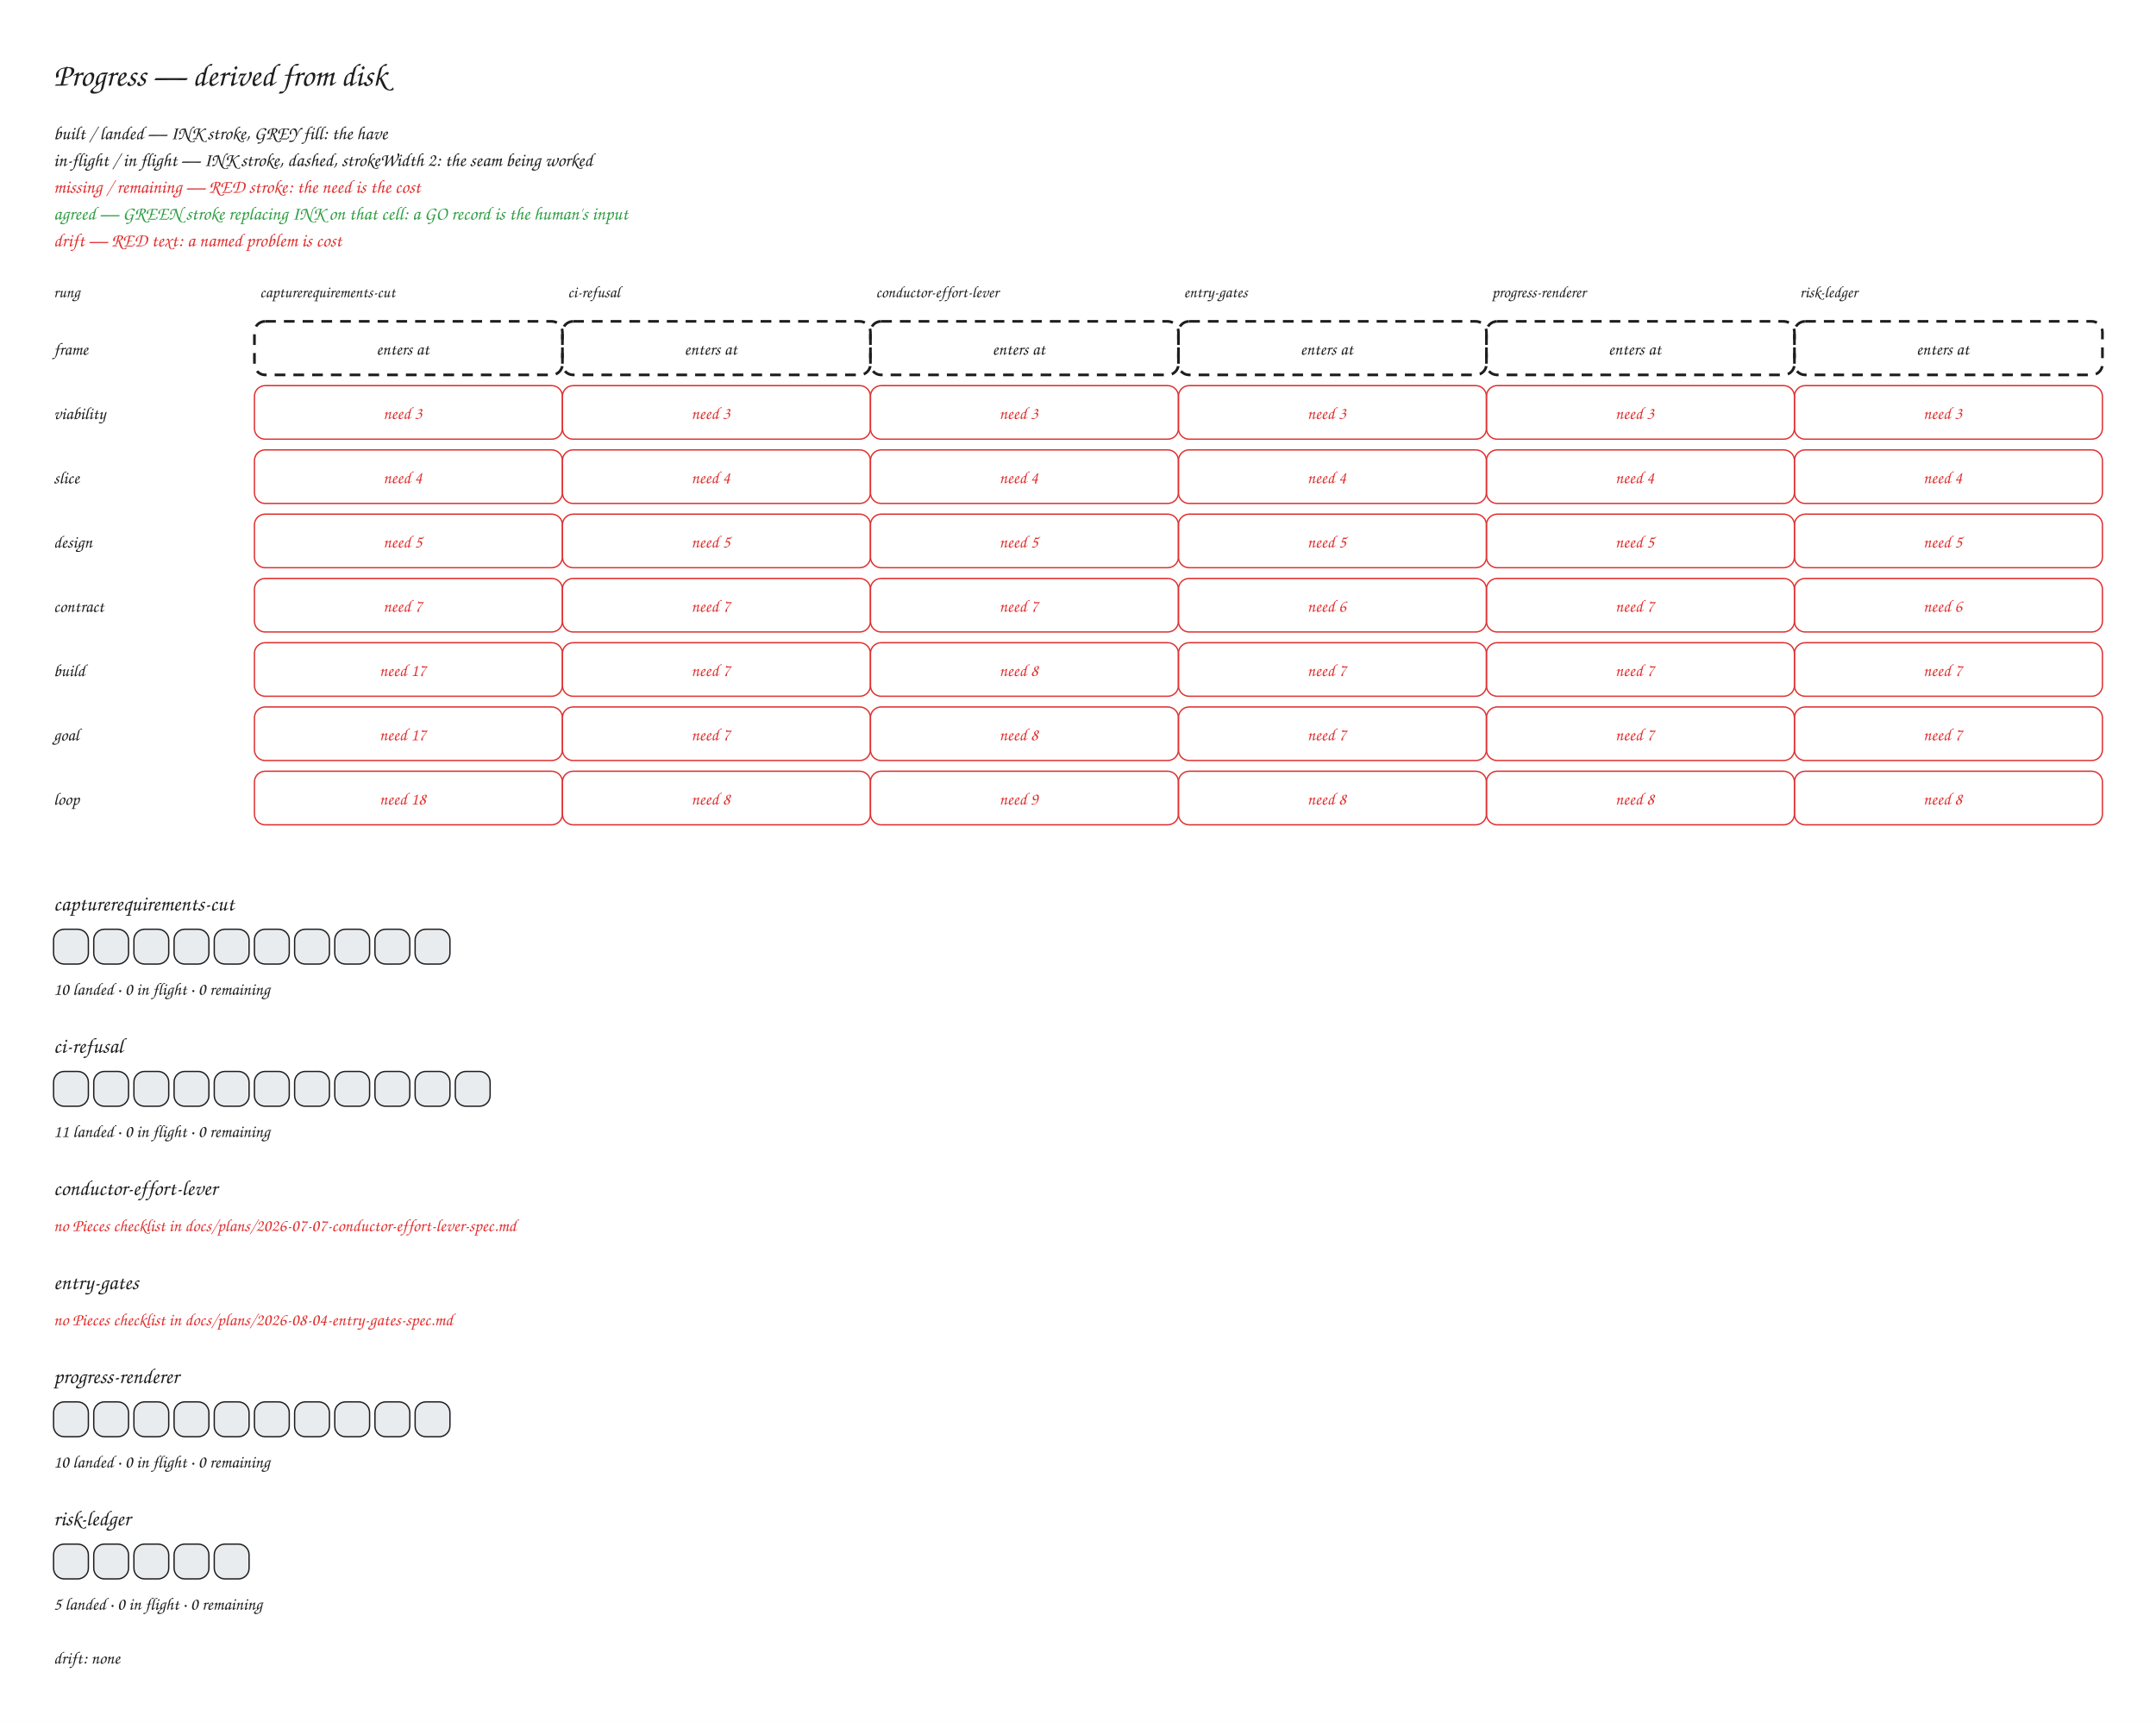
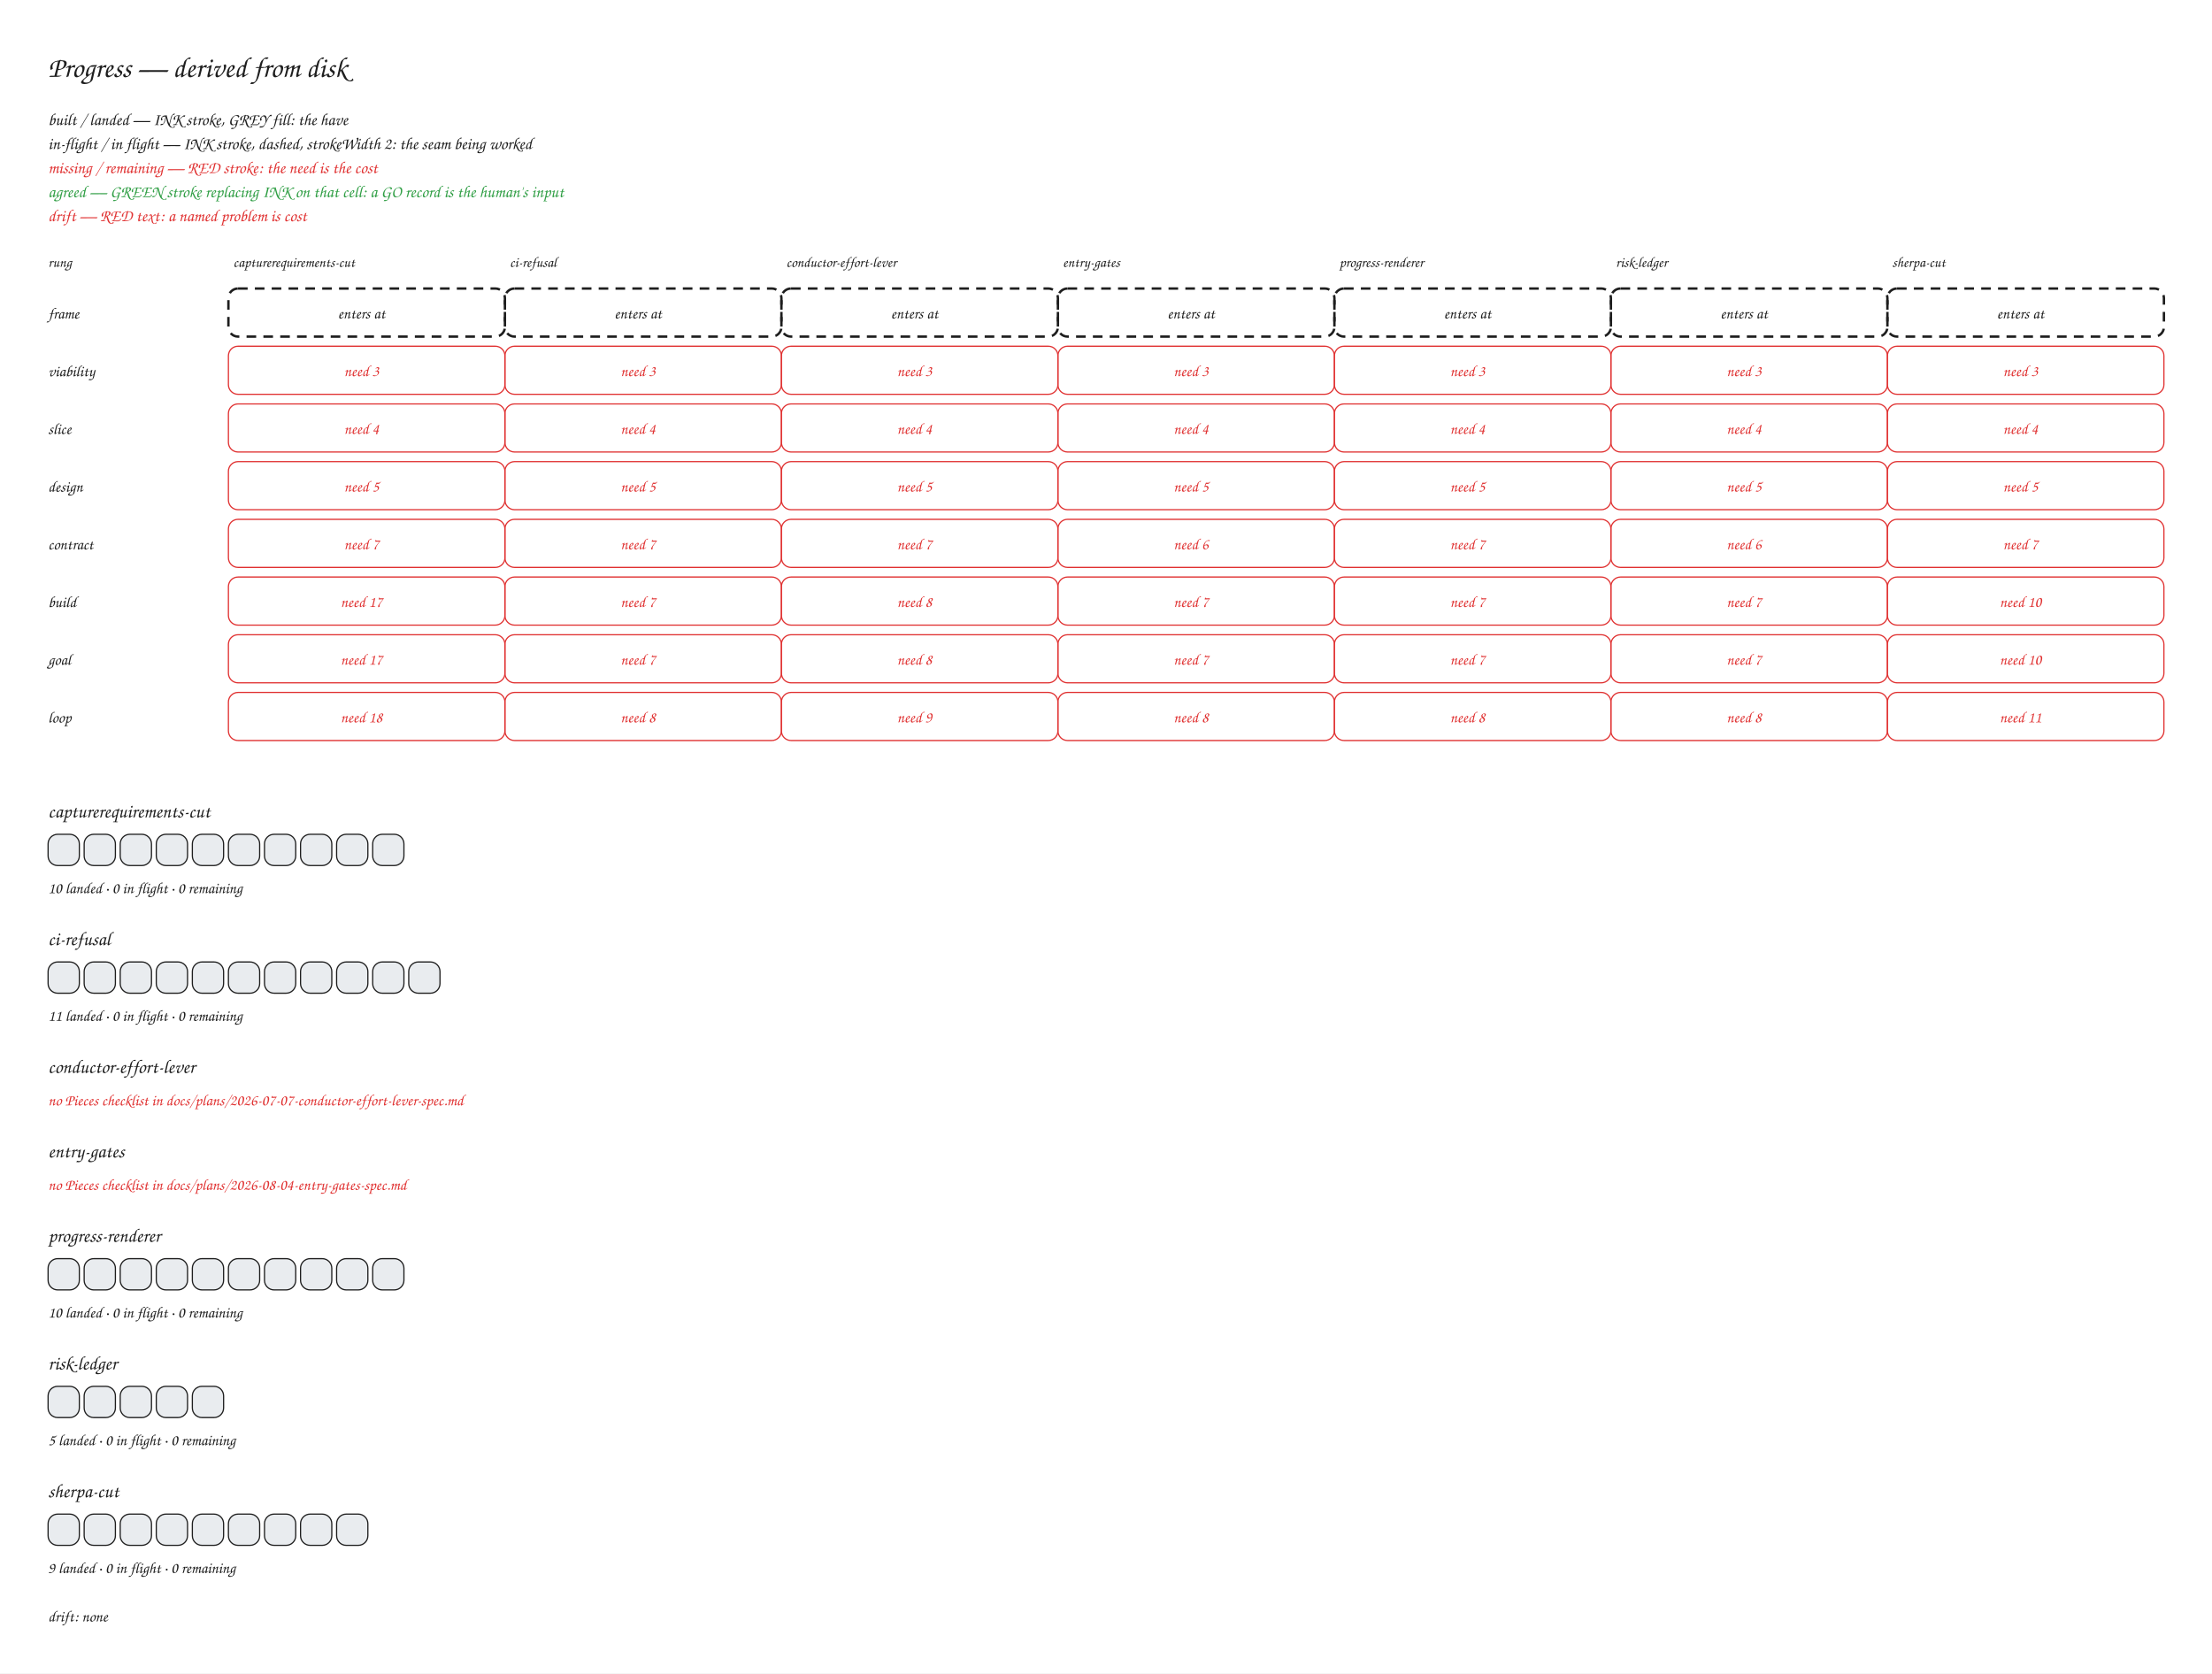
- <svg xmlns="http://www.w3.org/2000/svg" width="1610" height="1286" viewBox="260 40 1610 1286">
-   <rect x="260" y="40" width="1610" height="1286" fill="#ffffff" />
+ <svg xmlns="http://www.w3.org/2000/svg" width="1840" height="1392" viewBox="260 40 1840 1392">
+   <rect x="260" y="40" width="1840" height="1392" fill="#ffffff" />
  <text x="300.0" y="104.0" font-family="'Segoe Print','Bradley Hand','Chalkboard SE','Comic Sans MS',cursive" font-size="24" fill="#1e1e1e" text-anchor="start" xml:space="preserve">
    <tspan x="300.0" dy="0.0">Progress — derived from disk</tspan>
  </text>
  <text x="300.0" y="144.0" font-family="'Segoe Print','Bradley Hand','Chalkboard SE','Comic Sans MS',cursive" font-size="14" fill="#1e1e1e" text-anchor="start" xml:space="preserve">
    <tspan x="300.0" dy="0.0">built / landed — INK stroke, GREY fill: the have</tspan>
  </text>
  <text x="300.0" y="164.0" font-family="'Segoe Print','Bradley Hand','Chalkboard SE','Comic Sans MS',cursive" font-size="14" fill="#1e1e1e" text-anchor="start" xml:space="preserve">
    <tspan x="300.0" dy="0.0">in-flight / in flight — INK stroke, dashed, strokeWidth 2: the seam being worked</tspan>
  </text>
  <text x="300.0" y="184.0" font-family="'Segoe Print','Bradley Hand','Chalkboard SE','Comic Sans MS',cursive" font-size="14" fill="#e03131" text-anchor="start" xml:space="preserve">
    <tspan x="300.0" dy="0.0">missing / remaining — RED stroke: the need is the cost</tspan>
  </text>
  <text x="300.0" y="204.0" font-family="'Segoe Print','Bradley Hand','Chalkboard SE','Comic Sans MS',cursive" font-size="14" fill="#2f9e44" text-anchor="start" xml:space="preserve">
    <tspan x="300.0" dy="0.0">agreed — GREEN stroke replacing INK on that cell: a GO record is the human's input</tspan>
  </text>
  <text x="300.0" y="224.0" font-family="'Segoe Print','Bradley Hand','Chalkboard SE','Comic Sans MS',cursive" font-size="14" fill="#e03131" text-anchor="start" xml:space="preserve">
    <tspan x="300.0" dy="0.0">drift — RED text: a named problem is cost</tspan>
  </text>
  <text x="300.0" y="262.0" font-family="'Segoe Print','Bradley Hand','Chalkboard SE','Comic Sans MS',cursive" font-size="12" fill="#1e1e1e" text-anchor="start" xml:space="preserve">
    <tspan x="300.0" dy="0.0">rung</tspan>
  </text>
  <text x="454.0" y="262.0" font-family="'Segoe Print','Bradley Hand','Chalkboard SE','Comic Sans MS',cursive" font-size="12" fill="#1e1e1e" text-anchor="start" xml:space="preserve">
    <tspan x="454.0" dy="0.0">capturerequirements-cut</tspan>
  </text>
  <text x="684.0" y="262.0" font-family="'Segoe Print','Bradley Hand','Chalkboard SE','Comic Sans MS',cursive" font-size="12" fill="#1e1e1e" text-anchor="start" xml:space="preserve">
    <tspan x="684.0" dy="0.0">ci-refusal</tspan>
  </text>
  <text x="914.0" y="262.0" font-family="'Segoe Print','Bradley Hand','Chalkboard SE','Comic Sans MS',cursive" font-size="12" fill="#1e1e1e" text-anchor="start" xml:space="preserve">
    <tspan x="914.0" dy="0.0">conductor-effort-lever</tspan>
  </text>
  <text x="1144.0" y="262.0" font-family="'Segoe Print','Bradley Hand','Chalkboard SE','Comic Sans MS',cursive" font-size="12" fill="#1e1e1e" text-anchor="start" xml:space="preserve">
    <tspan x="1144.0" dy="0.0">entry-gates</tspan>
  </text>
  <text x="1374.0" y="262.0" font-family="'Segoe Print','Bradley Hand','Chalkboard SE','Comic Sans MS',cursive" font-size="12" fill="#1e1e1e" text-anchor="start" xml:space="preserve">
    <tspan x="1374.0" dy="0.0">progress-renderer</tspan>
  </text>
  <text x="1604.0" y="262.0" font-family="'Segoe Print','Bradley Hand','Chalkboard SE','Comic Sans MS',cursive" font-size="12" fill="#1e1e1e" text-anchor="start" xml:space="preserve">
    <tspan x="1604.0" dy="0.0">risk-ledger</tspan>
+   </text>
+   <text x="1834.0" y="262.0" font-family="'Segoe Print','Bradley Hand','Chalkboard SE','Comic Sans MS',cursive" font-size="12" fill="#1e1e1e" text-anchor="start" xml:space="preserve">
+     <tspan x="1834.0" dy="0.0">sherpa-cut</tspan>
  </text>
  <text x="300.0" y="305.0" font-family="'Segoe Print','Bradley Hand','Chalkboard SE','Comic Sans MS',cursive" font-size="13" fill="#1e1e1e" text-anchor="start" xml:space="preserve">
    <tspan x="300.0" dy="0.0">frame</tspan>
  </text>
  <rect x="450.0" y="280.0" width="230.0" height="40.0" rx="8" fill="none" stroke="#1e1e1e" stroke-width="2" stroke-dasharray="8 6" />
  <text x="565.0" y="304.9" font-family="'Segoe Print','Bradley Hand','Chalkboard SE','Comic Sans MS',cursive" font-size="13" fill="#1e1e1e" text-anchor="middle" xml:space="preserve">
    <tspan x="565.0" dy="0.0">enters at</tspan>
  </text>
  <rect x="680.0" y="280.0" width="230.0" height="40.0" rx="8" fill="none" stroke="#1e1e1e" stroke-width="2" stroke-dasharray="8 6" />
  <text x="795.0" y="304.9" font-family="'Segoe Print','Bradley Hand','Chalkboard SE','Comic Sans MS',cursive" font-size="13" fill="#1e1e1e" text-anchor="middle" xml:space="preserve">
    <tspan x="795.0" dy="0.0">enters at</tspan>
  </text>
  <rect x="910.0" y="280.0" width="230.0" height="40.0" rx="8" fill="none" stroke="#1e1e1e" stroke-width="2" stroke-dasharray="8 6" />
  <text x="1025.0" y="304.9" font-family="'Segoe Print','Bradley Hand','Chalkboard SE','Comic Sans MS',cursive" font-size="13" fill="#1e1e1e" text-anchor="middle" xml:space="preserve">
    <tspan x="1025.0" dy="0.0">enters at</tspan>
  </text>
  <rect x="1140.0" y="280.0" width="230.0" height="40.0" rx="8" fill="none" stroke="#1e1e1e" stroke-width="2" stroke-dasharray="8 6" />
  <text x="1255.0" y="304.9" font-family="'Segoe Print','Bradley Hand','Chalkboard SE','Comic Sans MS',cursive" font-size="13" fill="#1e1e1e" text-anchor="middle" xml:space="preserve">
    <tspan x="1255.0" dy="0.0">enters at</tspan>
  </text>
  <rect x="1370.0" y="280.0" width="230.0" height="40.0" rx="8" fill="none" stroke="#1e1e1e" stroke-width="2" stroke-dasharray="8 6" />
  <text x="1485.0" y="304.9" font-family="'Segoe Print','Bradley Hand','Chalkboard SE','Comic Sans MS',cursive" font-size="13" fill="#1e1e1e" text-anchor="middle" xml:space="preserve">
    <tspan x="1485.0" dy="0.0">enters at</tspan>
  </text>
  <rect x="1600.0" y="280.0" width="230.0" height="40.0" rx="8" fill="none" stroke="#1e1e1e" stroke-width="2" stroke-dasharray="8 6" />
  <text x="1715.0" y="304.9" font-family="'Segoe Print','Bradley Hand','Chalkboard SE','Comic Sans MS',cursive" font-size="13" fill="#1e1e1e" text-anchor="middle" xml:space="preserve">
    <tspan x="1715.0" dy="0.0">enters at</tspan>
  </text>
+   <rect x="1830.0" y="280.0" width="230.0" height="40.0" rx="8" fill="none" stroke="#1e1e1e" stroke-width="2" stroke-dasharray="8 6" />
+   <text x="1945.0" y="304.9" font-family="'Segoe Print','Bradley Hand','Chalkboard SE','Comic Sans MS',cursive" font-size="13" fill="#1e1e1e" text-anchor="middle" xml:space="preserve">
+     <tspan x="1945.0" dy="0.0">enters at</tspan>
+   </text>
  <text x="300.0" y="353.0" font-family="'Segoe Print','Bradley Hand','Chalkboard SE','Comic Sans MS',cursive" font-size="13" fill="#1e1e1e" text-anchor="start" xml:space="preserve">
    <tspan x="300.0" dy="0.0">viability</tspan>
  </text>
  <rect x="450.0" y="328.0" width="230.0" height="40.0" rx="8" fill="none" stroke="#e03131" stroke-width="1" />
  <text x="565.0" y="352.9" font-family="'Segoe Print','Bradley Hand','Chalkboard SE','Comic Sans MS',cursive" font-size="13" fill="#e03131" text-anchor="middle" xml:space="preserve">
    <tspan x="565.0" dy="0.0">need 3</tspan>
  </text>
  <rect x="680.0" y="328.0" width="230.0" height="40.0" rx="8" fill="none" stroke="#e03131" stroke-width="1" />
  <text x="795.0" y="352.9" font-family="'Segoe Print','Bradley Hand','Chalkboard SE','Comic Sans MS',cursive" font-size="13" fill="#e03131" text-anchor="middle" xml:space="preserve">
    <tspan x="795.0" dy="0.0">need 3</tspan>
  </text>
  <rect x="910.0" y="328.0" width="230.0" height="40.0" rx="8" fill="none" stroke="#e03131" stroke-width="1" />
  <text x="1025.0" y="352.9" font-family="'Segoe Print','Bradley Hand','Chalkboard SE','Comic Sans MS',cursive" font-size="13" fill="#e03131" text-anchor="middle" xml:space="preserve">
    <tspan x="1025.0" dy="0.0">need 3</tspan>
  </text>
  <rect x="1140.0" y="328.0" width="230.0" height="40.0" rx="8" fill="none" stroke="#e03131" stroke-width="1" />
  <text x="1255.0" y="352.9" font-family="'Segoe Print','Bradley Hand','Chalkboard SE','Comic Sans MS',cursive" font-size="13" fill="#e03131" text-anchor="middle" xml:space="preserve">
    <tspan x="1255.0" dy="0.0">need 3</tspan>
  </text>
  <rect x="1370.0" y="328.0" width="230.0" height="40.0" rx="8" fill="none" stroke="#e03131" stroke-width="1" />
  <text x="1485.0" y="352.9" font-family="'Segoe Print','Bradley Hand','Chalkboard SE','Comic Sans MS',cursive" font-size="13" fill="#e03131" text-anchor="middle" xml:space="preserve">
    <tspan x="1485.0" dy="0.0">need 3</tspan>
  </text>
  <rect x="1600.0" y="328.0" width="230.0" height="40.0" rx="8" fill="none" stroke="#e03131" stroke-width="1" />
  <text x="1715.0" y="352.9" font-family="'Segoe Print','Bradley Hand','Chalkboard SE','Comic Sans MS',cursive" font-size="13" fill="#e03131" text-anchor="middle" xml:space="preserve">
    <tspan x="1715.0" dy="0.0">need 3</tspan>
  </text>
+   <rect x="1830.0" y="328.0" width="230.0" height="40.0" rx="8" fill="none" stroke="#e03131" stroke-width="1" />
+   <text x="1945.0" y="352.9" font-family="'Segoe Print','Bradley Hand','Chalkboard SE','Comic Sans MS',cursive" font-size="13" fill="#e03131" text-anchor="middle" xml:space="preserve">
+     <tspan x="1945.0" dy="0.0">need 3</tspan>
+   </text>
  <text x="300.0" y="401.0" font-family="'Segoe Print','Bradley Hand','Chalkboard SE','Comic Sans MS',cursive" font-size="13" fill="#1e1e1e" text-anchor="start" xml:space="preserve">
    <tspan x="300.0" dy="0.0">slice</tspan>
  </text>
  <rect x="450.0" y="376.0" width="230.0" height="40.0" rx="8" fill="none" stroke="#e03131" stroke-width="1" />
  <text x="565.0" y="400.9" font-family="'Segoe Print','Bradley Hand','Chalkboard SE','Comic Sans MS',cursive" font-size="13" fill="#e03131" text-anchor="middle" xml:space="preserve">
    <tspan x="565.0" dy="0.0">need 4</tspan>
  </text>
  <rect x="680.0" y="376.0" width="230.0" height="40.0" rx="8" fill="none" stroke="#e03131" stroke-width="1" />
  <text x="795.0" y="400.9" font-family="'Segoe Print','Bradley Hand','Chalkboard SE','Comic Sans MS',cursive" font-size="13" fill="#e03131" text-anchor="middle" xml:space="preserve">
    <tspan x="795.0" dy="0.0">need 4</tspan>
  </text>
  <rect x="910.0" y="376.0" width="230.0" height="40.0" rx="8" fill="none" stroke="#e03131" stroke-width="1" />
  <text x="1025.0" y="400.9" font-family="'Segoe Print','Bradley Hand','Chalkboard SE','Comic Sans MS',cursive" font-size="13" fill="#e03131" text-anchor="middle" xml:space="preserve">
    <tspan x="1025.0" dy="0.0">need 4</tspan>
  </text>
  <rect x="1140.0" y="376.0" width="230.0" height="40.0" rx="8" fill="none" stroke="#e03131" stroke-width="1" />
  <text x="1255.0" y="400.9" font-family="'Segoe Print','Bradley Hand','Chalkboard SE','Comic Sans MS',cursive" font-size="13" fill="#e03131" text-anchor="middle" xml:space="preserve">
    <tspan x="1255.0" dy="0.0">need 4</tspan>
  </text>
  <rect x="1370.0" y="376.0" width="230.0" height="40.0" rx="8" fill="none" stroke="#e03131" stroke-width="1" />
  <text x="1485.0" y="400.9" font-family="'Segoe Print','Bradley Hand','Chalkboard SE','Comic Sans MS',cursive" font-size="13" fill="#e03131" text-anchor="middle" xml:space="preserve">
    <tspan x="1485.0" dy="0.0">need 4</tspan>
  </text>
  <rect x="1600.0" y="376.0" width="230.0" height="40.0" rx="8" fill="none" stroke="#e03131" stroke-width="1" />
  <text x="1715.0" y="400.9" font-family="'Segoe Print','Bradley Hand','Chalkboard SE','Comic Sans MS',cursive" font-size="13" fill="#e03131" text-anchor="middle" xml:space="preserve">
    <tspan x="1715.0" dy="0.0">need 4</tspan>
  </text>
+   <rect x="1830.0" y="376.0" width="230.0" height="40.0" rx="8" fill="none" stroke="#e03131" stroke-width="1" />
+   <text x="1945.0" y="400.9" font-family="'Segoe Print','Bradley Hand','Chalkboard SE','Comic Sans MS',cursive" font-size="13" fill="#e03131" text-anchor="middle" xml:space="preserve">
+     <tspan x="1945.0" dy="0.0">need 4</tspan>
+   </text>
  <text x="300.0" y="449.0" font-family="'Segoe Print','Bradley Hand','Chalkboard SE','Comic Sans MS',cursive" font-size="13" fill="#1e1e1e" text-anchor="start" xml:space="preserve">
    <tspan x="300.0" dy="0.0">design</tspan>
  </text>
  <rect x="450.0" y="424.0" width="230.0" height="40.0" rx="8" fill="none" stroke="#e03131" stroke-width="1" />
  <text x="565.0" y="448.9" font-family="'Segoe Print','Bradley Hand','Chalkboard SE','Comic Sans MS',cursive" font-size="13" fill="#e03131" text-anchor="middle" xml:space="preserve">
    <tspan x="565.0" dy="0.0">need 5</tspan>
  </text>
  <rect x="680.0" y="424.0" width="230.0" height="40.0" rx="8" fill="none" stroke="#e03131" stroke-width="1" />
  <text x="795.0" y="448.9" font-family="'Segoe Print','Bradley Hand','Chalkboard SE','Comic Sans MS',cursive" font-size="13" fill="#e03131" text-anchor="middle" xml:space="preserve">
    <tspan x="795.0" dy="0.0">need 5</tspan>
  </text>
  <rect x="910.0" y="424.0" width="230.0" height="40.0" rx="8" fill="none" stroke="#e03131" stroke-width="1" />
  <text x="1025.0" y="448.9" font-family="'Segoe Print','Bradley Hand','Chalkboard SE','Comic Sans MS',cursive" font-size="13" fill="#e03131" text-anchor="middle" xml:space="preserve">
    <tspan x="1025.0" dy="0.0">need 5</tspan>
  </text>
  <rect x="1140.0" y="424.0" width="230.0" height="40.0" rx="8" fill="none" stroke="#e03131" stroke-width="1" />
  <text x="1255.0" y="448.9" font-family="'Segoe Print','Bradley Hand','Chalkboard SE','Comic Sans MS',cursive" font-size="13" fill="#e03131" text-anchor="middle" xml:space="preserve">
    <tspan x="1255.0" dy="0.0">need 5</tspan>
  </text>
  <rect x="1370.0" y="424.0" width="230.0" height="40.0" rx="8" fill="none" stroke="#e03131" stroke-width="1" />
  <text x="1485.0" y="448.9" font-family="'Segoe Print','Bradley Hand','Chalkboard SE','Comic Sans MS',cursive" font-size="13" fill="#e03131" text-anchor="middle" xml:space="preserve">
    <tspan x="1485.0" dy="0.0">need 5</tspan>
  </text>
  <rect x="1600.0" y="424.0" width="230.0" height="40.0" rx="8" fill="none" stroke="#e03131" stroke-width="1" />
  <text x="1715.0" y="448.9" font-family="'Segoe Print','Bradley Hand','Chalkboard SE','Comic Sans MS',cursive" font-size="13" fill="#e03131" text-anchor="middle" xml:space="preserve">
    <tspan x="1715.0" dy="0.0">need 5</tspan>
  </text>
+   <rect x="1830.0" y="424.0" width="230.0" height="40.0" rx="8" fill="none" stroke="#e03131" stroke-width="1" />
+   <text x="1945.0" y="448.9" font-family="'Segoe Print','Bradley Hand','Chalkboard SE','Comic Sans MS',cursive" font-size="13" fill="#e03131" text-anchor="middle" xml:space="preserve">
+     <tspan x="1945.0" dy="0.0">need 5</tspan>
+   </text>
  <text x="300.0" y="497.0" font-family="'Segoe Print','Bradley Hand','Chalkboard SE','Comic Sans MS',cursive" font-size="13" fill="#1e1e1e" text-anchor="start" xml:space="preserve">
    <tspan x="300.0" dy="0.0">contract</tspan>
  </text>
  <rect x="450.0" y="472.0" width="230.0" height="40.0" rx="8" fill="none" stroke="#e03131" stroke-width="1" />
  <text x="565.0" y="496.9" font-family="'Segoe Print','Bradley Hand','Chalkboard SE','Comic Sans MS',cursive" font-size="13" fill="#e03131" text-anchor="middle" xml:space="preserve">
    <tspan x="565.0" dy="0.0">need 7</tspan>
  </text>
  <rect x="680.0" y="472.0" width="230.0" height="40.0" rx="8" fill="none" stroke="#e03131" stroke-width="1" />
  <text x="795.0" y="496.9" font-family="'Segoe Print','Bradley Hand','Chalkboard SE','Comic Sans MS',cursive" font-size="13" fill="#e03131" text-anchor="middle" xml:space="preserve">
    <tspan x="795.0" dy="0.0">need 7</tspan>
  </text>
  <rect x="910.0" y="472.0" width="230.0" height="40.0" rx="8" fill="none" stroke="#e03131" stroke-width="1" />
  <text x="1025.0" y="496.9" font-family="'Segoe Print','Bradley Hand','Chalkboard SE','Comic Sans MS',cursive" font-size="13" fill="#e03131" text-anchor="middle" xml:space="preserve">
    <tspan x="1025.0" dy="0.0">need 7</tspan>
  </text>
  <rect x="1140.0" y="472.0" width="230.0" height="40.0" rx="8" fill="none" stroke="#e03131" stroke-width="1" />
  <text x="1255.0" y="496.9" font-family="'Segoe Print','Bradley Hand','Chalkboard SE','Comic Sans MS',cursive" font-size="13" fill="#e03131" text-anchor="middle" xml:space="preserve">
    <tspan x="1255.0" dy="0.0">need 6</tspan>
  </text>
  <rect x="1370.0" y="472.0" width="230.0" height="40.0" rx="8" fill="none" stroke="#e03131" stroke-width="1" />
  <text x="1485.0" y="496.9" font-family="'Segoe Print','Bradley Hand','Chalkboard SE','Comic Sans MS',cursive" font-size="13" fill="#e03131" text-anchor="middle" xml:space="preserve">
    <tspan x="1485.0" dy="0.0">need 7</tspan>
  </text>
  <rect x="1600.0" y="472.0" width="230.0" height="40.0" rx="8" fill="none" stroke="#e03131" stroke-width="1" />
  <text x="1715.0" y="496.9" font-family="'Segoe Print','Bradley Hand','Chalkboard SE','Comic Sans MS',cursive" font-size="13" fill="#e03131" text-anchor="middle" xml:space="preserve">
    <tspan x="1715.0" dy="0.0">need 6</tspan>
  </text>
+   <rect x="1830.0" y="472.0" width="230.0" height="40.0" rx="8" fill="none" stroke="#e03131" stroke-width="1" />
+   <text x="1945.0" y="496.9" font-family="'Segoe Print','Bradley Hand','Chalkboard SE','Comic Sans MS',cursive" font-size="13" fill="#e03131" text-anchor="middle" xml:space="preserve">
+     <tspan x="1945.0" dy="0.0">need 7</tspan>
+   </text>
  <text x="300.0" y="545.0" font-family="'Segoe Print','Bradley Hand','Chalkboard SE','Comic Sans MS',cursive" font-size="13" fill="#1e1e1e" text-anchor="start" xml:space="preserve">
    <tspan x="300.0" dy="0.0">build</tspan>
  </text>
  <rect x="450.0" y="520.0" width="230.0" height="40.0" rx="8" fill="none" stroke="#e03131" stroke-width="1" />
  <text x="565.0" y="544.9" font-family="'Segoe Print','Bradley Hand','Chalkboard SE','Comic Sans MS',cursive" font-size="13" fill="#e03131" text-anchor="middle" xml:space="preserve">
    <tspan x="565.0" dy="0.0">need 17</tspan>
  </text>
  <rect x="680.0" y="520.0" width="230.0" height="40.0" rx="8" fill="none" stroke="#e03131" stroke-width="1" />
  <text x="795.0" y="544.9" font-family="'Segoe Print','Bradley Hand','Chalkboard SE','Comic Sans MS',cursive" font-size="13" fill="#e03131" text-anchor="middle" xml:space="preserve">
    <tspan x="795.0" dy="0.0">need 7</tspan>
  </text>
  <rect x="910.0" y="520.0" width="230.0" height="40.0" rx="8" fill="none" stroke="#e03131" stroke-width="1" />
  <text x="1025.0" y="544.9" font-family="'Segoe Print','Bradley Hand','Chalkboard SE','Comic Sans MS',cursive" font-size="13" fill="#e03131" text-anchor="middle" xml:space="preserve">
    <tspan x="1025.0" dy="0.0">need 8</tspan>
  </text>
  <rect x="1140.0" y="520.0" width="230.0" height="40.0" rx="8" fill="none" stroke="#e03131" stroke-width="1" />
  <text x="1255.0" y="544.9" font-family="'Segoe Print','Bradley Hand','Chalkboard SE','Comic Sans MS',cursive" font-size="13" fill="#e03131" text-anchor="middle" xml:space="preserve">
    <tspan x="1255.0" dy="0.0">need 7</tspan>
  </text>
  <rect x="1370.0" y="520.0" width="230.0" height="40.0" rx="8" fill="none" stroke="#e03131" stroke-width="1" />
  <text x="1485.0" y="544.9" font-family="'Segoe Print','Bradley Hand','Chalkboard SE','Comic Sans MS',cursive" font-size="13" fill="#e03131" text-anchor="middle" xml:space="preserve">
    <tspan x="1485.0" dy="0.0">need 7</tspan>
  </text>
  <rect x="1600.0" y="520.0" width="230.0" height="40.0" rx="8" fill="none" stroke="#e03131" stroke-width="1" />
  <text x="1715.0" y="544.9" font-family="'Segoe Print','Bradley Hand','Chalkboard SE','Comic Sans MS',cursive" font-size="13" fill="#e03131" text-anchor="middle" xml:space="preserve">
    <tspan x="1715.0" dy="0.0">need 7</tspan>
  </text>
+   <rect x="1830.0" y="520.0" width="230.0" height="40.0" rx="8" fill="none" stroke="#e03131" stroke-width="1" />
+   <text x="1945.0" y="544.9" font-family="'Segoe Print','Bradley Hand','Chalkboard SE','Comic Sans MS',cursive" font-size="13" fill="#e03131" text-anchor="middle" xml:space="preserve">
+     <tspan x="1945.0" dy="0.0">need 10</tspan>
+   </text>
  <text x="300.0" y="593.0" font-family="'Segoe Print','Bradley Hand','Chalkboard SE','Comic Sans MS',cursive" font-size="13" fill="#1e1e1e" text-anchor="start" xml:space="preserve">
    <tspan x="300.0" dy="0.0">goal</tspan>
  </text>
  <rect x="450.0" y="568.0" width="230.0" height="40.0" rx="8" fill="none" stroke="#e03131" stroke-width="1" />
  <text x="565.0" y="592.9" font-family="'Segoe Print','Bradley Hand','Chalkboard SE','Comic Sans MS',cursive" font-size="13" fill="#e03131" text-anchor="middle" xml:space="preserve">
    <tspan x="565.0" dy="0.0">need 17</tspan>
  </text>
  <rect x="680.0" y="568.0" width="230.0" height="40.0" rx="8" fill="none" stroke="#e03131" stroke-width="1" />
  <text x="795.0" y="592.9" font-family="'Segoe Print','Bradley Hand','Chalkboard SE','Comic Sans MS',cursive" font-size="13" fill="#e03131" text-anchor="middle" xml:space="preserve">
    <tspan x="795.0" dy="0.0">need 7</tspan>
  </text>
  <rect x="910.0" y="568.0" width="230.0" height="40.0" rx="8" fill="none" stroke="#e03131" stroke-width="1" />
  <text x="1025.0" y="592.9" font-family="'Segoe Print','Bradley Hand','Chalkboard SE','Comic Sans MS',cursive" font-size="13" fill="#e03131" text-anchor="middle" xml:space="preserve">
    <tspan x="1025.0" dy="0.0">need 8</tspan>
  </text>
  <rect x="1140.0" y="568.0" width="230.0" height="40.0" rx="8" fill="none" stroke="#e03131" stroke-width="1" />
  <text x="1255.0" y="592.9" font-family="'Segoe Print','Bradley Hand','Chalkboard SE','Comic Sans MS',cursive" font-size="13" fill="#e03131" text-anchor="middle" xml:space="preserve">
    <tspan x="1255.0" dy="0.0">need 7</tspan>
  </text>
  <rect x="1370.0" y="568.0" width="230.0" height="40.0" rx="8" fill="none" stroke="#e03131" stroke-width="1" />
  <text x="1485.0" y="592.9" font-family="'Segoe Print','Bradley Hand','Chalkboard SE','Comic Sans MS',cursive" font-size="13" fill="#e03131" text-anchor="middle" xml:space="preserve">
    <tspan x="1485.0" dy="0.0">need 7</tspan>
  </text>
  <rect x="1600.0" y="568.0" width="230.0" height="40.0" rx="8" fill="none" stroke="#e03131" stroke-width="1" />
  <text x="1715.0" y="592.9" font-family="'Segoe Print','Bradley Hand','Chalkboard SE','Comic Sans MS',cursive" font-size="13" fill="#e03131" text-anchor="middle" xml:space="preserve">
    <tspan x="1715.0" dy="0.0">need 7</tspan>
  </text>
+   <rect x="1830.0" y="568.0" width="230.0" height="40.0" rx="8" fill="none" stroke="#e03131" stroke-width="1" />
+   <text x="1945.0" y="592.9" font-family="'Segoe Print','Bradley Hand','Chalkboard SE','Comic Sans MS',cursive" font-size="13" fill="#e03131" text-anchor="middle" xml:space="preserve">
+     <tspan x="1945.0" dy="0.0">need 10</tspan>
+   </text>
  <text x="300.0" y="641.0" font-family="'Segoe Print','Bradley Hand','Chalkboard SE','Comic Sans MS',cursive" font-size="13" fill="#1e1e1e" text-anchor="start" xml:space="preserve">
    <tspan x="300.0" dy="0.0">loop</tspan>
  </text>
  <rect x="450.0" y="616.0" width="230.0" height="40.0" rx="8" fill="none" stroke="#e03131" stroke-width="1" />
  <text x="565.0" y="640.9" font-family="'Segoe Print','Bradley Hand','Chalkboard SE','Comic Sans MS',cursive" font-size="13" fill="#e03131" text-anchor="middle" xml:space="preserve">
    <tspan x="565.0" dy="0.0">need 18</tspan>
  </text>
  <rect x="680.0" y="616.0" width="230.0" height="40.0" rx="8" fill="none" stroke="#e03131" stroke-width="1" />
  <text x="795.0" y="640.9" font-family="'Segoe Print','Bradley Hand','Chalkboard SE','Comic Sans MS',cursive" font-size="13" fill="#e03131" text-anchor="middle" xml:space="preserve">
    <tspan x="795.0" dy="0.0">need 8</tspan>
  </text>
  <rect x="910.0" y="616.0" width="230.0" height="40.0" rx="8" fill="none" stroke="#e03131" stroke-width="1" />
  <text x="1025.0" y="640.9" font-family="'Segoe Print','Bradley Hand','Chalkboard SE','Comic Sans MS',cursive" font-size="13" fill="#e03131" text-anchor="middle" xml:space="preserve">
    <tspan x="1025.0" dy="0.0">need 9</tspan>
  </text>
  <rect x="1140.0" y="616.0" width="230.0" height="40.0" rx="8" fill="none" stroke="#e03131" stroke-width="1" />
  <text x="1255.0" y="640.9" font-family="'Segoe Print','Bradley Hand','Chalkboard SE','Comic Sans MS',cursive" font-size="13" fill="#e03131" text-anchor="middle" xml:space="preserve">
    <tspan x="1255.0" dy="0.0">need 8</tspan>
  </text>
  <rect x="1370.0" y="616.0" width="230.0" height="40.0" rx="8" fill="none" stroke="#e03131" stroke-width="1" />
  <text x="1485.0" y="640.9" font-family="'Segoe Print','Bradley Hand','Chalkboard SE','Comic Sans MS',cursive" font-size="13" fill="#e03131" text-anchor="middle" xml:space="preserve">
    <tspan x="1485.0" dy="0.0">need 8</tspan>
  </text>
  <rect x="1600.0" y="616.0" width="230.0" height="40.0" rx="8" fill="none" stroke="#e03131" stroke-width="1" />
  <text x="1715.0" y="640.9" font-family="'Segoe Print','Bradley Hand','Chalkboard SE','Comic Sans MS',cursive" font-size="13" fill="#e03131" text-anchor="middle" xml:space="preserve">
    <tspan x="1715.0" dy="0.0">need 8</tspan>
+   </text>
+   <rect x="1830.0" y="616.0" width="230.0" height="40.0" rx="8" fill="none" stroke="#e03131" stroke-width="1" />
+   <text x="1945.0" y="640.9" font-family="'Segoe Print','Bradley Hand','Chalkboard SE','Comic Sans MS',cursive" font-size="13" fill="#e03131" text-anchor="middle" xml:space="preserve">
+     <tspan x="1945.0" dy="0.0">need 11</tspan>
  </text>
  <text x="300.0" y="720.0" font-family="'Segoe Print','Bradley Hand','Chalkboard SE','Comic Sans MS',cursive" font-size="16" fill="#1e1e1e" text-anchor="start" xml:space="preserve">
    <tspan x="300.0" dy="0.0">capturerequirements-cut</tspan>
  </text>
  <rect x="300.0" y="734.0" width="26.0" height="26.0" rx="8" fill="#e9ecef" stroke="#1e1e1e" stroke-width="1" />
  <rect x="330.0" y="734.0" width="26.0" height="26.0" rx="8" fill="#e9ecef" stroke="#1e1e1e" stroke-width="1" />
  <rect x="360.0" y="734.0" width="26.0" height="26.0" rx="8" fill="#e9ecef" stroke="#1e1e1e" stroke-width="1" />
  <rect x="390.0" y="734.0" width="26.0" height="26.0" rx="8" fill="#e9ecef" stroke="#1e1e1e" stroke-width="1" />
  <rect x="420.0" y="734.0" width="26.0" height="26.0" rx="8" fill="#e9ecef" stroke="#1e1e1e" stroke-width="1" />
  <rect x="450.0" y="734.0" width="26.0" height="26.0" rx="8" fill="#e9ecef" stroke="#1e1e1e" stroke-width="1" />
  <rect x="480.0" y="734.0" width="26.0" height="26.0" rx="8" fill="#e9ecef" stroke="#1e1e1e" stroke-width="1" />
  <rect x="510.0" y="734.0" width="26.0" height="26.0" rx="8" fill="#e9ecef" stroke="#1e1e1e" stroke-width="1" />
  <rect x="540.0" y="734.0" width="26.0" height="26.0" rx="8" fill="#e9ecef" stroke="#1e1e1e" stroke-width="1" />
  <rect x="570.0" y="734.0" width="26.0" height="26.0" rx="8" fill="#e9ecef" stroke="#1e1e1e" stroke-width="1" />
  <text x="300.0" y="783.0" font-family="'Segoe Print','Bradley Hand','Chalkboard SE','Comic Sans MS',cursive" font-size="13" fill="#1e1e1e" text-anchor="start" xml:space="preserve">
    <tspan x="300.0" dy="0.0">10 landed · 0 in flight · 0 remaining</tspan>
  </text>
  <text x="300.0" y="826.2" font-family="'Segoe Print','Bradley Hand','Chalkboard SE','Comic Sans MS',cursive" font-size="16" fill="#1e1e1e" text-anchor="start" xml:space="preserve">
    <tspan x="300.0" dy="0.0">ci-refusal</tspan>
  </text>
  <rect x="300.0" y="840.2" width="26.0" height="26.0" rx="8" fill="#e9ecef" stroke="#1e1e1e" stroke-width="1" />
  <rect x="330.0" y="840.2" width="26.0" height="26.0" rx="8" fill="#e9ecef" stroke="#1e1e1e" stroke-width="1" />
  <rect x="360.0" y="840.2" width="26.0" height="26.0" rx="8" fill="#e9ecef" stroke="#1e1e1e" stroke-width="1" />
  <rect x="390.0" y="840.2" width="26.0" height="26.0" rx="8" fill="#e9ecef" stroke="#1e1e1e" stroke-width="1" />
  <rect x="420.0" y="840.2" width="26.0" height="26.0" rx="8" fill="#e9ecef" stroke="#1e1e1e" stroke-width="1" />
  <rect x="450.0" y="840.2" width="26.0" height="26.0" rx="8" fill="#e9ecef" stroke="#1e1e1e" stroke-width="1" />
  <rect x="480.0" y="840.2" width="26.0" height="26.0" rx="8" fill="#e9ecef" stroke="#1e1e1e" stroke-width="1" />
  <rect x="510.0" y="840.2" width="26.0" height="26.0" rx="8" fill="#e9ecef" stroke="#1e1e1e" stroke-width="1" />
  <rect x="540.0" y="840.2" width="26.0" height="26.0" rx="8" fill="#e9ecef" stroke="#1e1e1e" stroke-width="1" />
  <rect x="570.0" y="840.2" width="26.0" height="26.0" rx="8" fill="#e9ecef" stroke="#1e1e1e" stroke-width="1" />
  <rect x="600.0" y="840.2" width="26.0" height="26.0" rx="8" fill="#e9ecef" stroke="#1e1e1e" stroke-width="1" />
  <text x="300.0" y="889.2" font-family="'Segoe Print','Bradley Hand','Chalkboard SE','Comic Sans MS',cursive" font-size="13" fill="#1e1e1e" text-anchor="start" xml:space="preserve">
    <tspan x="300.0" dy="0.0">11 landed · 0 in flight · 0 remaining</tspan>
  </text>
  <text x="300.0" y="932.5" font-family="'Segoe Print','Bradley Hand','Chalkboard SE','Comic Sans MS',cursive" font-size="16" fill="#1e1e1e" text-anchor="start" xml:space="preserve">
    <tspan x="300.0" dy="0.0">conductor-effort-lever</tspan>
  </text>
  <text x="300.0" y="959.5" font-family="'Segoe Print','Bradley Hand','Chalkboard SE','Comic Sans MS',cursive" font-size="13" fill="#e03131" text-anchor="start" xml:space="preserve">
    <tspan x="300.0" dy="0.0">no Pieces checklist in docs/plans/2026-07-07-conductor-effort-lever-spec.md</tspan>
  </text>
  <text x="300.0" y="1002.8" font-family="'Segoe Print','Bradley Hand','Chalkboard SE','Comic Sans MS',cursive" font-size="16" fill="#1e1e1e" text-anchor="start" xml:space="preserve">
    <tspan x="300.0" dy="0.0">entry-gates</tspan>
  </text>
  <text x="300.0" y="1029.8" font-family="'Segoe Print','Bradley Hand','Chalkboard SE','Comic Sans MS',cursive" font-size="13" fill="#e03131" text-anchor="start" xml:space="preserve">
    <tspan x="300.0" dy="0.0">no Pieces checklist in docs/plans/2026-08-04-entry-gates-spec.md</tspan>
  </text>
  <text x="300.0" y="1073.0" font-family="'Segoe Print','Bradley Hand','Chalkboard SE','Comic Sans MS',cursive" font-size="16" fill="#1e1e1e" text-anchor="start" xml:space="preserve">
    <tspan x="300.0" dy="0.0">progress-renderer</tspan>
  </text>
  <rect x="300.0" y="1087.0" width="26.0" height="26.0" rx="8" fill="#e9ecef" stroke="#1e1e1e" stroke-width="1" />
  <rect x="330.0" y="1087.0" width="26.0" height="26.0" rx="8" fill="#e9ecef" stroke="#1e1e1e" stroke-width="1" />
  <rect x="360.0" y="1087.0" width="26.0" height="26.0" rx="8" fill="#e9ecef" stroke="#1e1e1e" stroke-width="1" />
  <rect x="390.0" y="1087.0" width="26.0" height="26.0" rx="8" fill="#e9ecef" stroke="#1e1e1e" stroke-width="1" />
  <rect x="420.0" y="1087.0" width="26.0" height="26.0" rx="8" fill="#e9ecef" stroke="#1e1e1e" stroke-width="1" />
  <rect x="450.0" y="1087.0" width="26.0" height="26.0" rx="8" fill="#e9ecef" stroke="#1e1e1e" stroke-width="1" />
  <rect x="480.0" y="1087.0" width="26.0" height="26.0" rx="8" fill="#e9ecef" stroke="#1e1e1e" stroke-width="1" />
  <rect x="510.0" y="1087.0" width="26.0" height="26.0" rx="8" fill="#e9ecef" stroke="#1e1e1e" stroke-width="1" />
  <rect x="540.0" y="1087.0" width="26.0" height="26.0" rx="8" fill="#e9ecef" stroke="#1e1e1e" stroke-width="1" />
  <rect x="570.0" y="1087.0" width="26.0" height="26.0" rx="8" fill="#e9ecef" stroke="#1e1e1e" stroke-width="1" />
  <text x="300.0" y="1136.0" font-family="'Segoe Print','Bradley Hand','Chalkboard SE','Comic Sans MS',cursive" font-size="13" fill="#1e1e1e" text-anchor="start" xml:space="preserve">
    <tspan x="300.0" dy="0.0">10 landed · 0 in flight · 0 remaining</tspan>
  </text>
  <text x="300.0" y="1179.2" font-family="'Segoe Print','Bradley Hand','Chalkboard SE','Comic Sans MS',cursive" font-size="16" fill="#1e1e1e" text-anchor="start" xml:space="preserve">
    <tspan x="300.0" dy="0.0">risk-ledger</tspan>
  </text>
  <rect x="300.0" y="1193.2" width="26.0" height="26.0" rx="8" fill="#e9ecef" stroke="#1e1e1e" stroke-width="1" />
  <rect x="330.0" y="1193.2" width="26.0" height="26.0" rx="8" fill="#e9ecef" stroke="#1e1e1e" stroke-width="1" />
  <rect x="360.0" y="1193.2" width="26.0" height="26.0" rx="8" fill="#e9ecef" stroke="#1e1e1e" stroke-width="1" />
  <rect x="390.0" y="1193.2" width="26.0" height="26.0" rx="8" fill="#e9ecef" stroke="#1e1e1e" stroke-width="1" />
  <rect x="420.0" y="1193.2" width="26.0" height="26.0" rx="8" fill="#e9ecef" stroke="#1e1e1e" stroke-width="1" />
  <text x="300.0" y="1242.2" font-family="'Segoe Print','Bradley Hand','Chalkboard SE','Comic Sans MS',cursive" font-size="13" fill="#1e1e1e" text-anchor="start" xml:space="preserve">
    <tspan x="300.0" dy="0.0">5 landed · 0 in flight · 0 remaining</tspan>
  </text>
-   <text x="300.0" y="1282.5" font-family="'Segoe Print','Bradley Hand','Chalkboard SE','Comic Sans MS',cursive" font-size="13" fill="#1e1e1e" text-anchor="start" xml:space="preserve">
+   <text x="300.0" y="1285.5" font-family="'Segoe Print','Bradley Hand','Chalkboard SE','Comic Sans MS',cursive" font-size="16" fill="#1e1e1e" text-anchor="start" xml:space="preserve">
+     <tspan x="300.0" dy="0.0">sherpa-cut</tspan>
+   </text>
+   <rect x="300.0" y="1299.5" width="26.0" height="26.0" rx="8" fill="#e9ecef" stroke="#1e1e1e" stroke-width="1" />
+   <rect x="330.0" y="1299.5" width="26.0" height="26.0" rx="8" fill="#e9ecef" stroke="#1e1e1e" stroke-width="1" />
+   <rect x="360.0" y="1299.5" width="26.0" height="26.0" rx="8" fill="#e9ecef" stroke="#1e1e1e" stroke-width="1" />
+   <rect x="390.0" y="1299.5" width="26.0" height="26.0" rx="8" fill="#e9ecef" stroke="#1e1e1e" stroke-width="1" />
+   <rect x="420.0" y="1299.5" width="26.0" height="26.0" rx="8" fill="#e9ecef" stroke="#1e1e1e" stroke-width="1" />
+   <rect x="450.0" y="1299.5" width="26.0" height="26.0" rx="8" fill="#e9ecef" stroke="#1e1e1e" stroke-width="1" />
+   <rect x="480.0" y="1299.5" width="26.0" height="26.0" rx="8" fill="#e9ecef" stroke="#1e1e1e" stroke-width="1" />
+   <rect x="510.0" y="1299.5" width="26.0" height="26.0" rx="8" fill="#e9ecef" stroke="#1e1e1e" stroke-width="1" />
+   <rect x="540.0" y="1299.5" width="26.0" height="26.0" rx="8" fill="#e9ecef" stroke="#1e1e1e" stroke-width="1" />
+   <text x="300.0" y="1348.5" font-family="'Segoe Print','Bradley Hand','Chalkboard SE','Comic Sans MS',cursive" font-size="13" fill="#1e1e1e" text-anchor="start" xml:space="preserve">
+     <tspan x="300.0" dy="0.0">9 landed · 0 in flight · 0 remaining</tspan>
+   </text>
+   <text x="300.0" y="1388.8" font-family="'Segoe Print','Bradley Hand','Chalkboard SE','Comic Sans MS',cursive" font-size="13" fill="#1e1e1e" text-anchor="start" xml:space="preserve">
    <tspan x="300.0" dy="0.0">drift: none</tspan>
  </text>
</svg>
